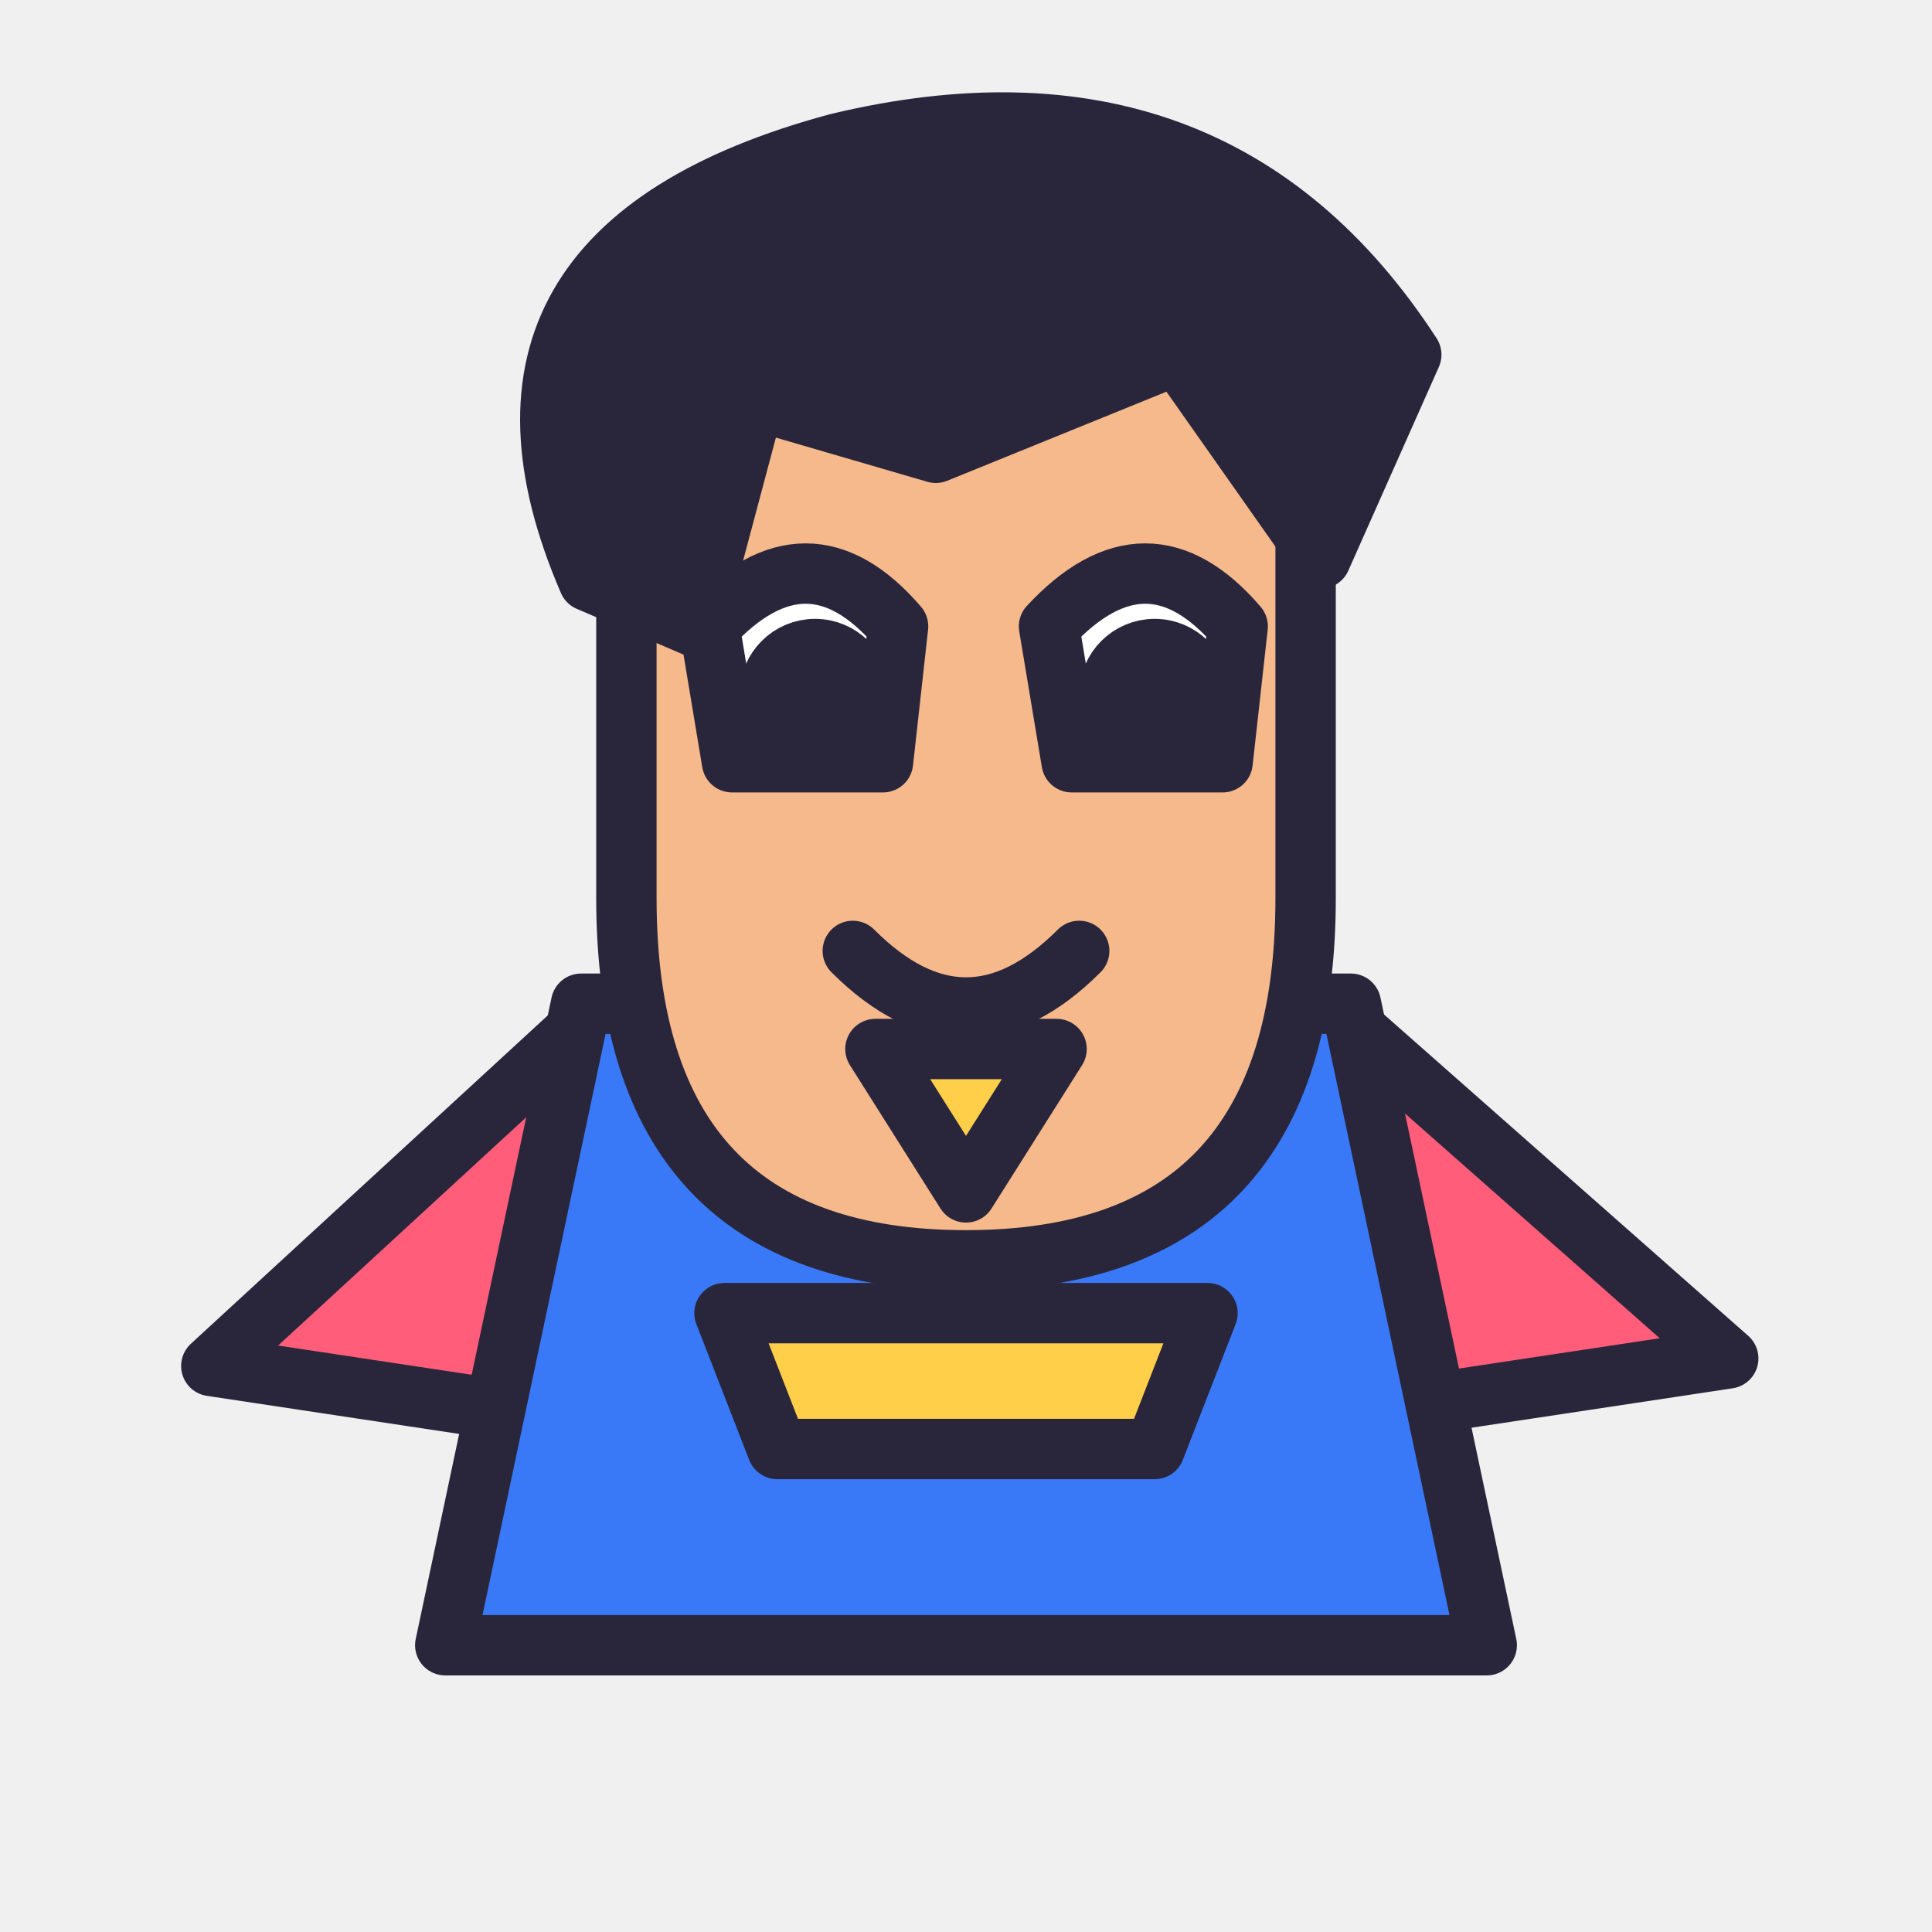
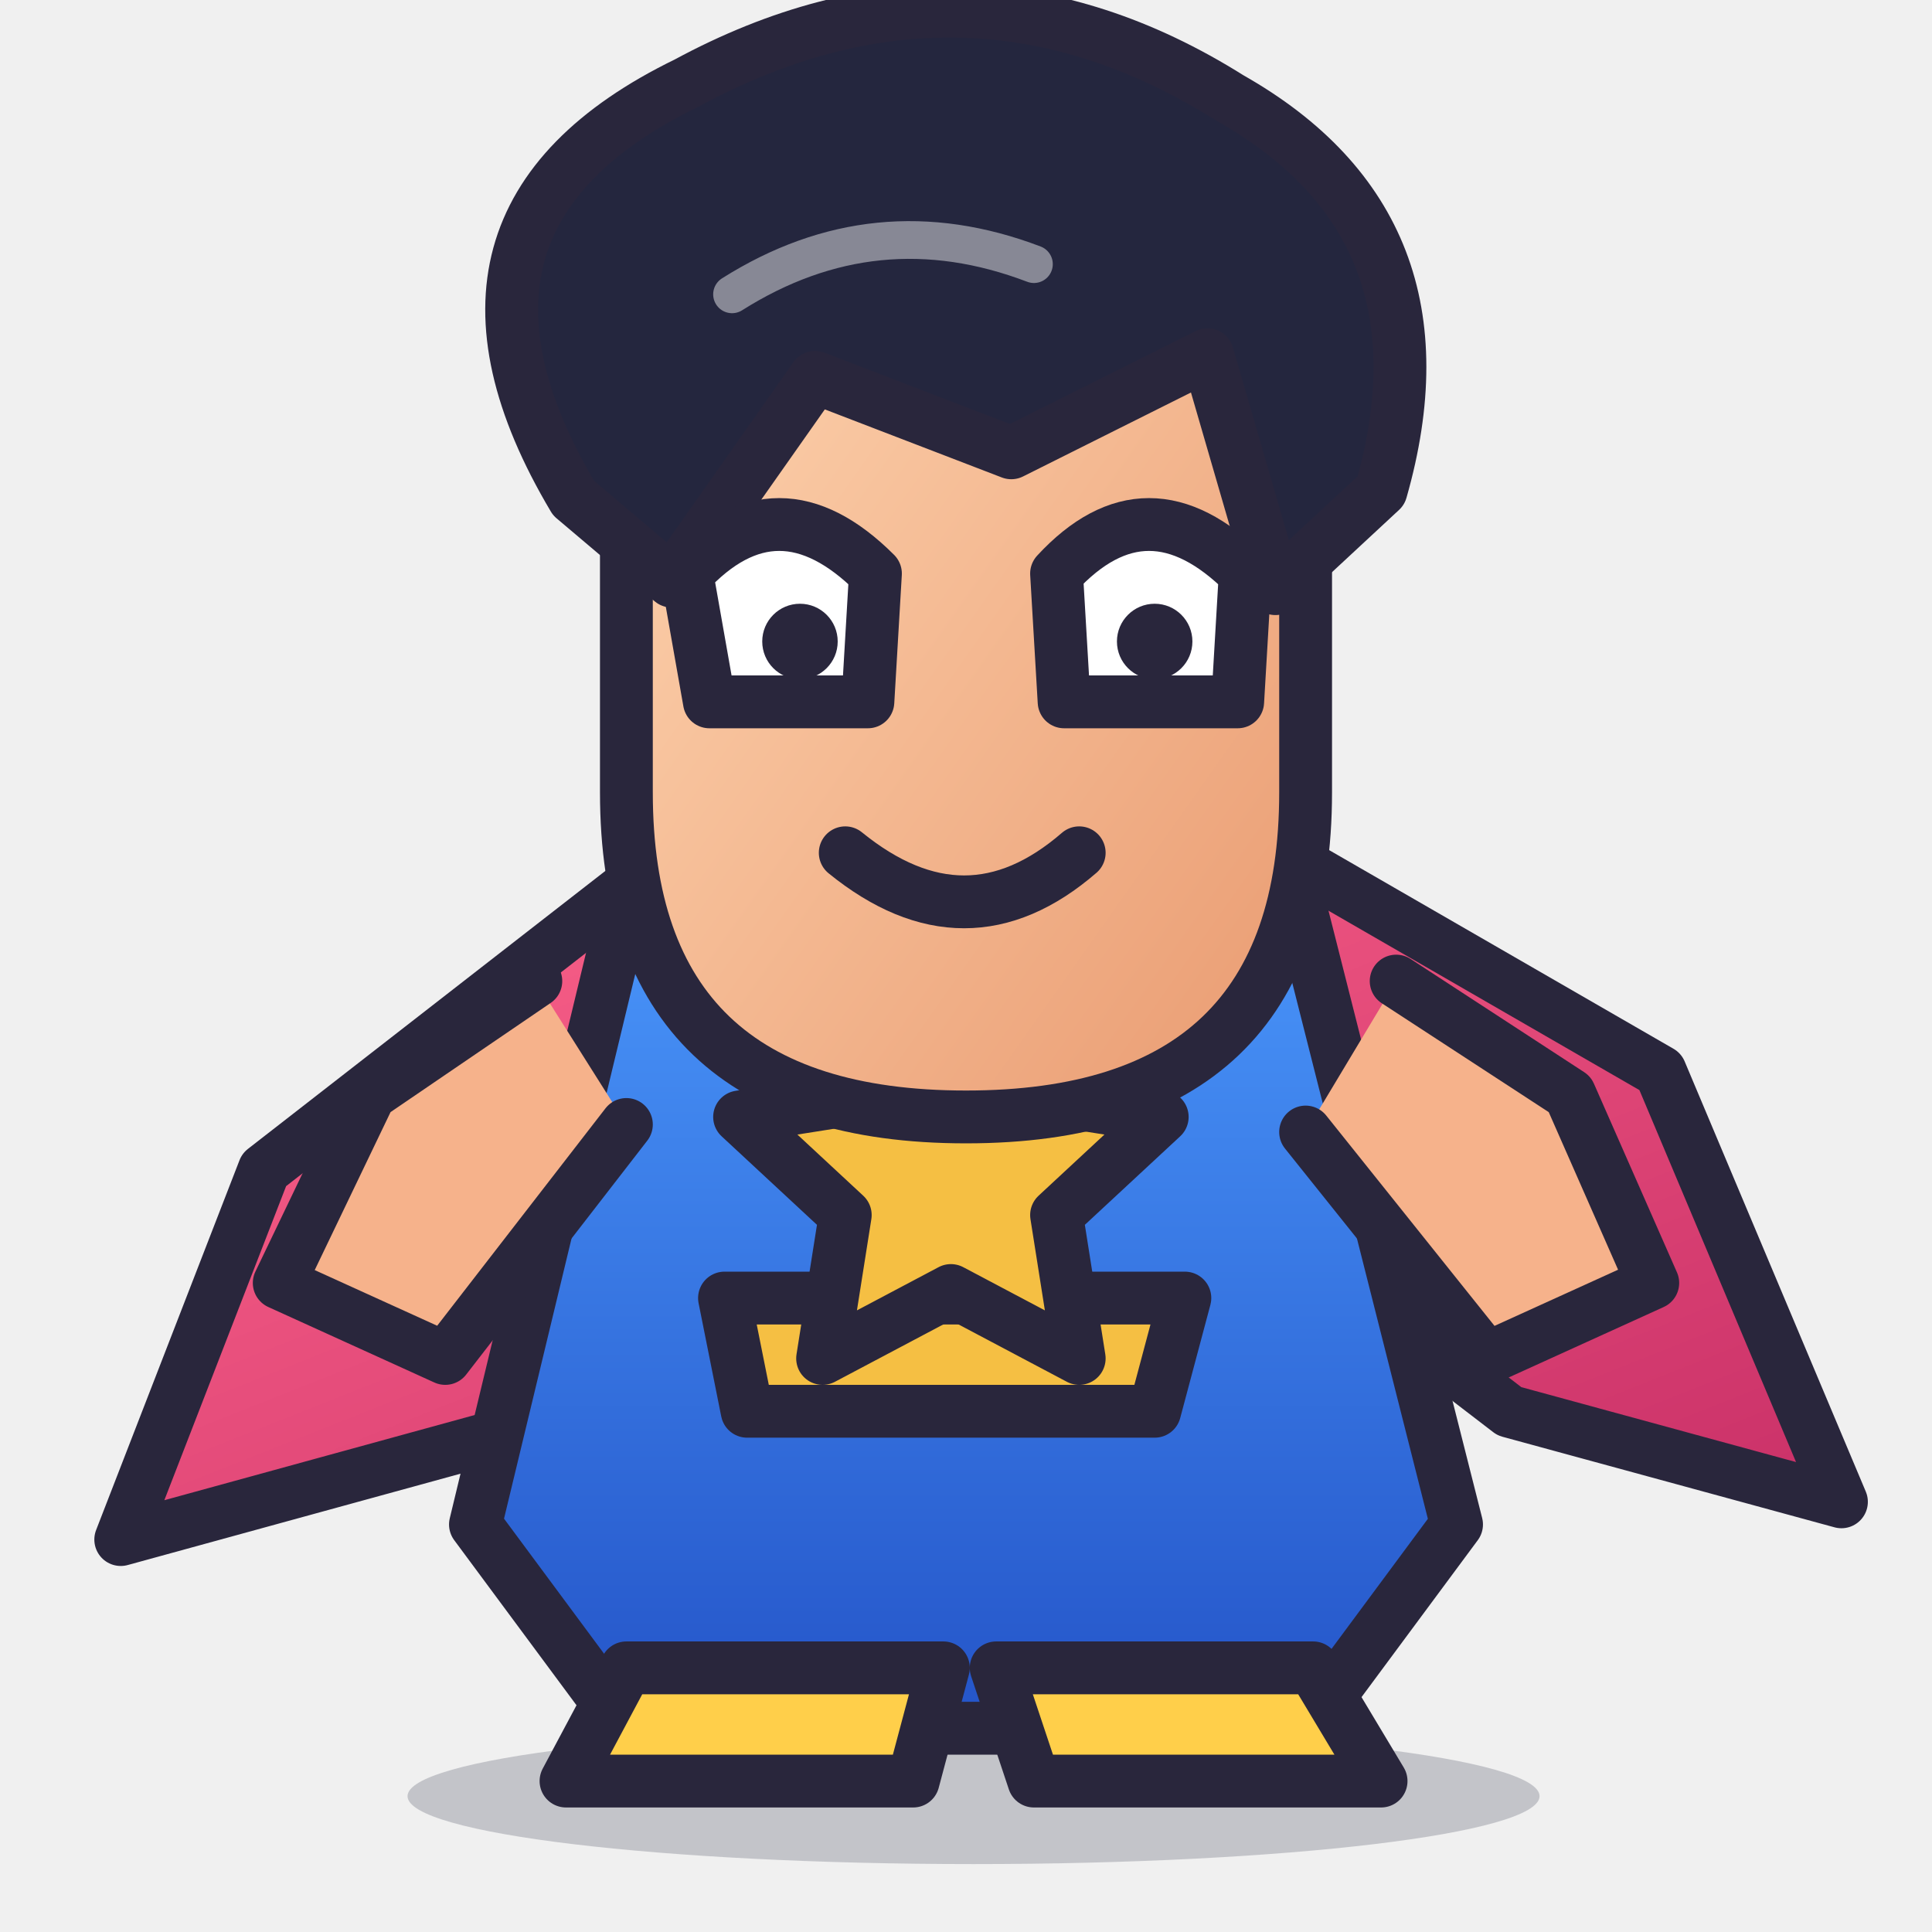
<svg xmlns="http://www.w3.org/2000/svg" viewBox="0 0 256 256">
-   <g stroke="#29263c" stroke-width="8" stroke-linejoin="round" stroke-linecap="round">
-     <path fill="#ff5d79" d="M78 135 28 181l53 8 25-39M178 135l51 45-53 8-24-38" />
-     <path fill="#3978f6" d="M77 133 59 218h138l-18-85z" />
-     <path fill="#ffcf4a" d="M96 174h64l-7 18h-50z" />
-     <path fill="#f6b98c" d="M83 70q0-44 45-44t45 44v49q0 48-45 48t-45-48z" />
-     <path fill="#29263c" d="M78 77Q59 33 111 19q50-12 76 28l-12 27-19-27-32 13-24-7-8 30z" />
-     <path fill="#fff" d="M94 83q13-14 25 0l-2 18H97zM139 83q13-14 25 0l-2 18h-20z" />
-     <circle fill="#29263c" cx="108" cy="92" r="6" />
-     <circle fill="#29263c" cx="153" cy="92" r="6" />
-     <path fill="none" d="M113 126q15 15 30 0" />
-     <path fill="#ffcf4a" d="M116 139h24l-12 19z" />
+   <defs>
+     <linearGradient id="cape" x1="0" y1="0" x2="1" y2="1">
+       <stop stop-color="#ff668c" />
+       <stop offset="1" stop-color="#c82f67" />
+     </linearGradient>
+     <linearGradient id="suit" x1="0" y1="0" x2="0" y2="1">
+       <stop stop-color="#4d9cff" />
+       <stop offset="1" stop-color="#2454c8" />
+     </linearGradient>
+     <linearGradient id="skin" x1="0" y1="0" x2="1" y2="1">
+       <stop stop-color="#ffd8b4" />
+       <stop offset="1" stop-color="#e99a70" />
+     </linearGradient>
+   </defs>
+   <ellipse cx="129" cy="238" rx="75" ry="9" fill="#11162e" opacity=".2" />
+   <g stroke="#29263c" stroke-width="7" stroke-linejoin="round" stroke-linecap="round">
+     <path fill="url(#cape)" d="M89 113 35 155 16 204l51-14 41-47M168 112l52 30 24 57-44-12-43-33" />
+     <path fill="url(#suit)" d="M83 119q45-22 89 0l21 83-20 27H83l-20-27z" />
+     <path fill="#f5bf43" d="M96 172h61l-4 15h-54z" />
+     <path fill="#f5bf43" d="m126 128 9 17 19 3-14 13 3 19-17-9-17 9 3-19-14-13 19-3z" />
+     <path fill="url(#skin)" d="M83 57q0-35 45-35t45 35v48q0 43-45 43t-45-43z" />
+     <path fill="#24263e" d="M76 66Q54 29 91 11q37-20 72 2 30 17 20 52l-14 13-9-31-26 13-26-10-19 27z" />
+     <path fill="#fff" d="M91 76q12-13 25 0l-1 17H94zM140 76q12-13 25 0l-1 17h-23z" />
+     <circle cx="106" cy="85" r="5" fill="#29263c" stroke="none" />
+     <circle cx="153" cy="85" r="5" fill="#29263c" stroke="none" />
+     <path fill="none" d="M112 113q16 13 31 0" />
+     <path fill="#f6b28b" d="M71 130 49 145 37 170l22 10 24-31M185 130l23 15 11 25-22 10-24-30" />
+     <path fill="#ffcf4a" d="M83 221h42l-4 15H75zM132 221h42l9 15h-46z" />
  </g>
+   <path d="M97 39q19-12 40-4" fill="none" stroke="#fff" stroke-width="5" opacity=".45" stroke-linecap="round" />
</svg>
